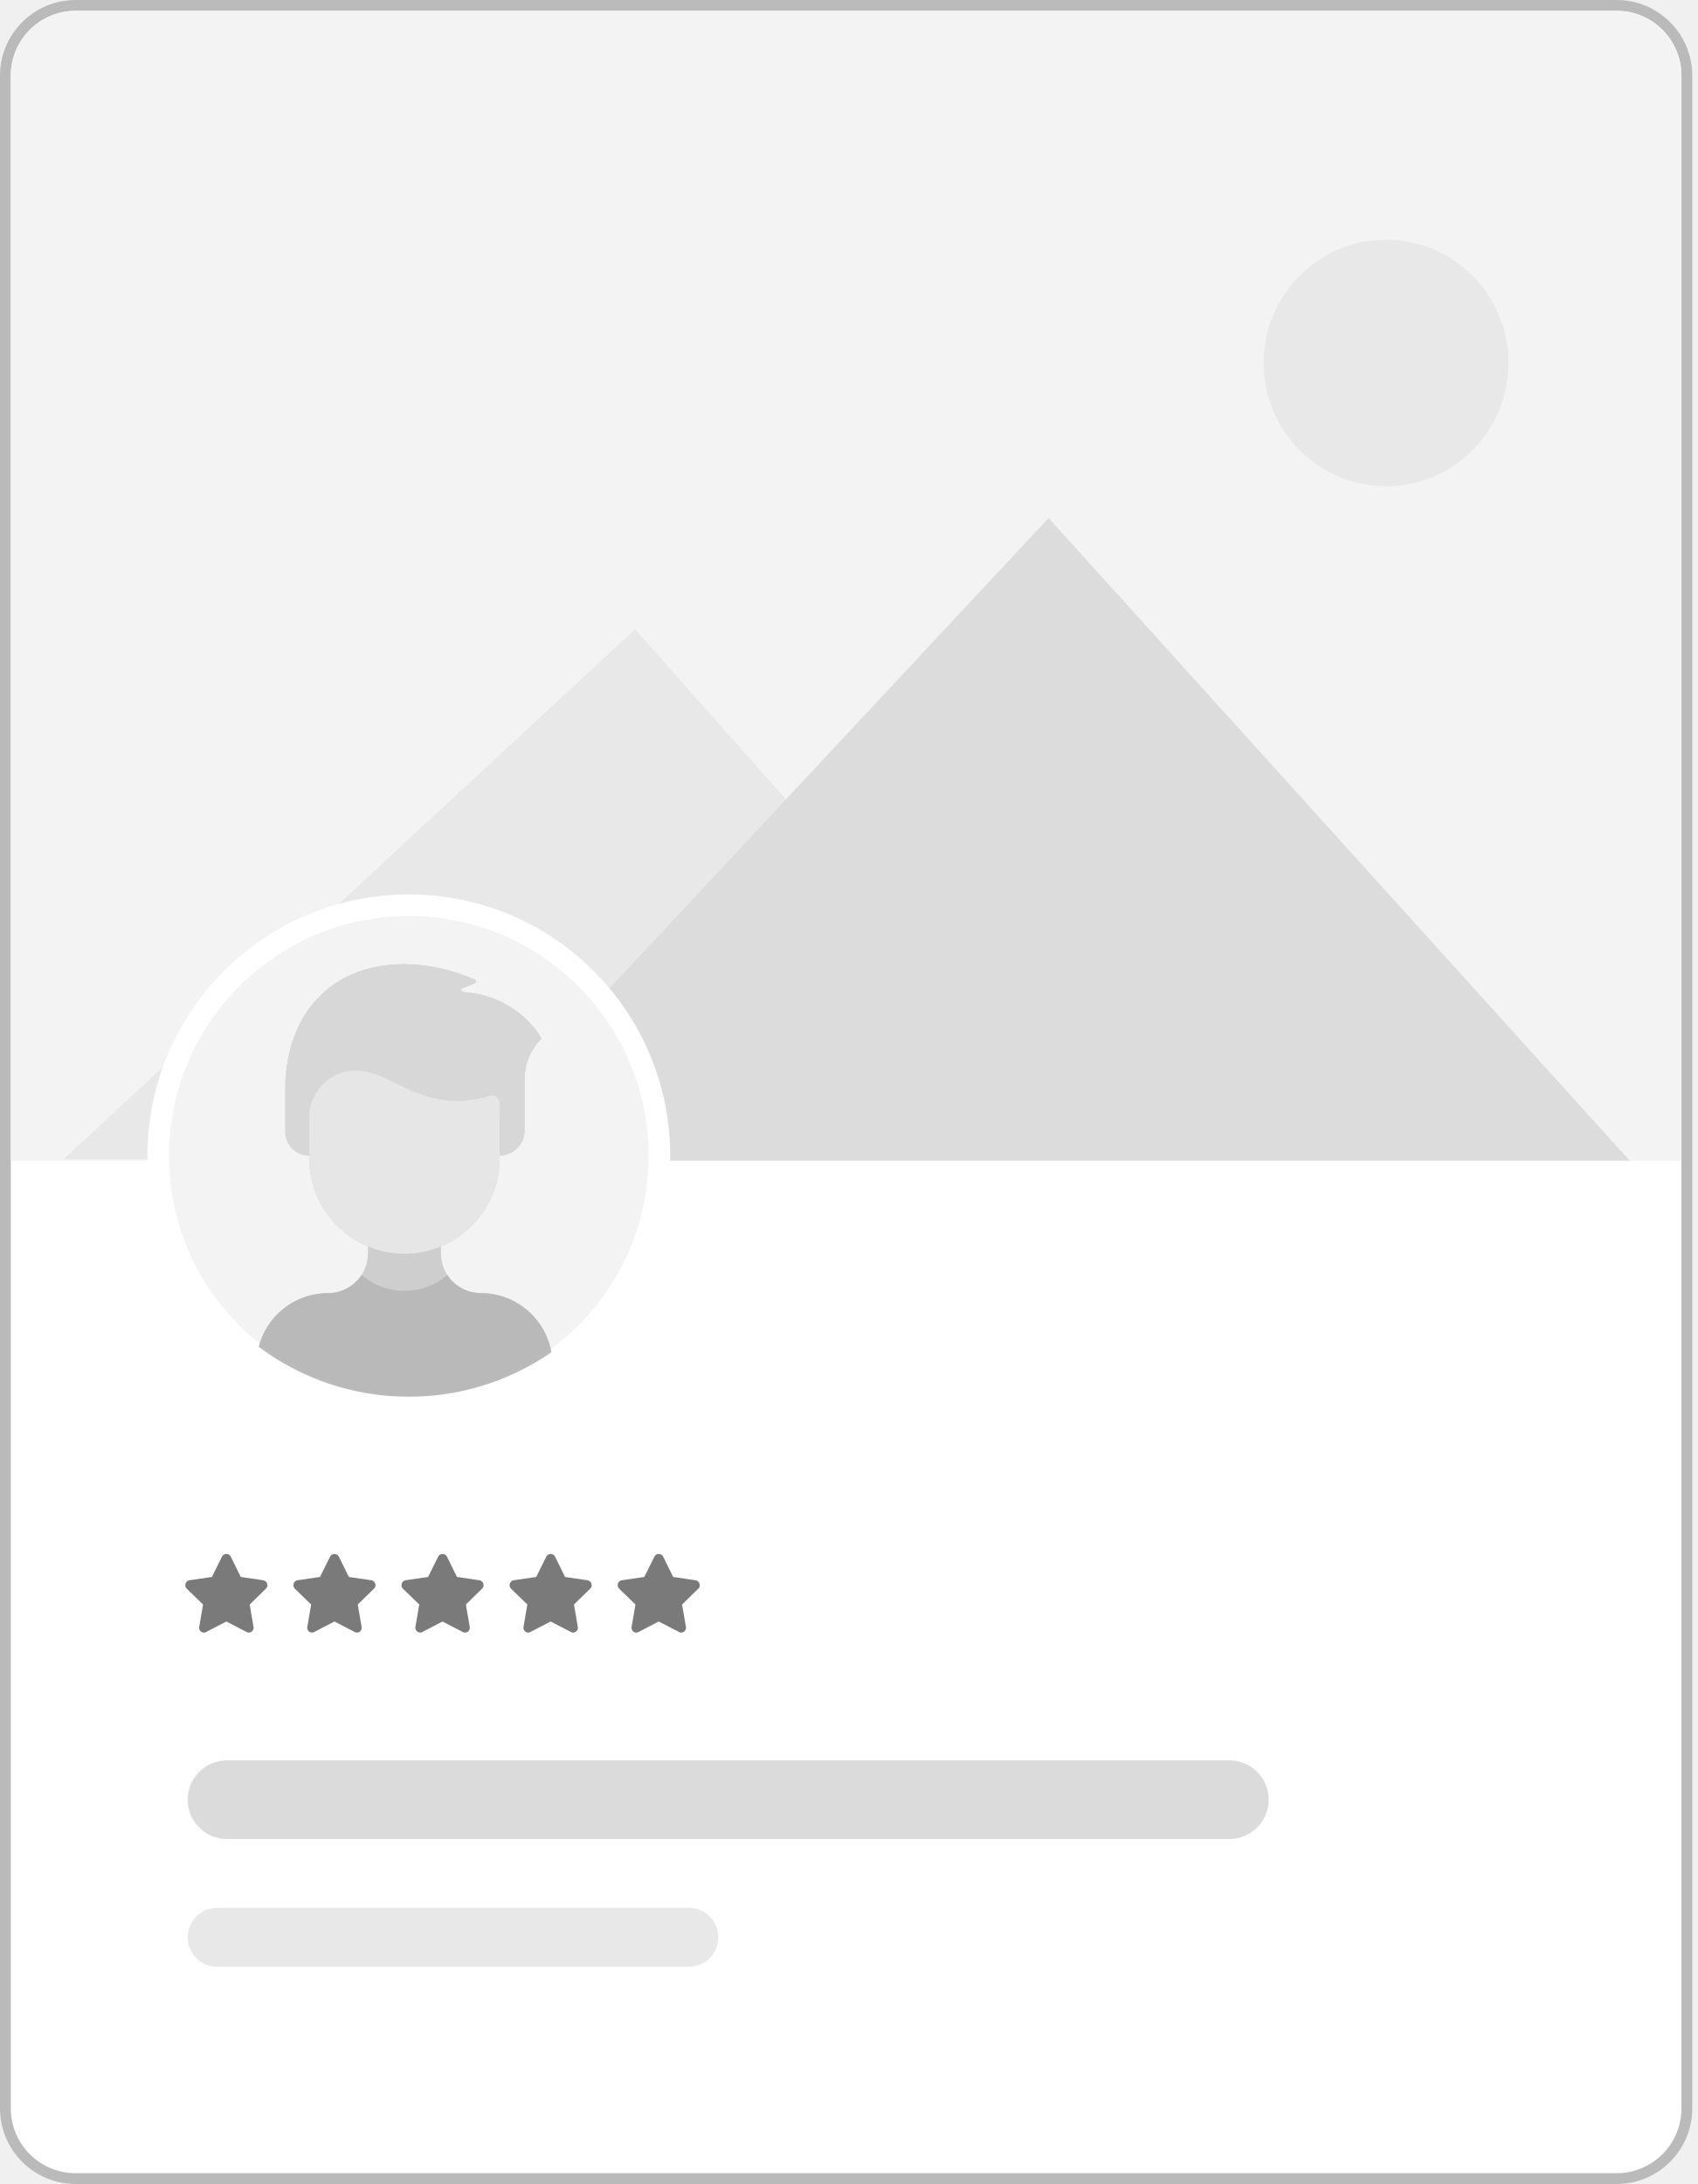
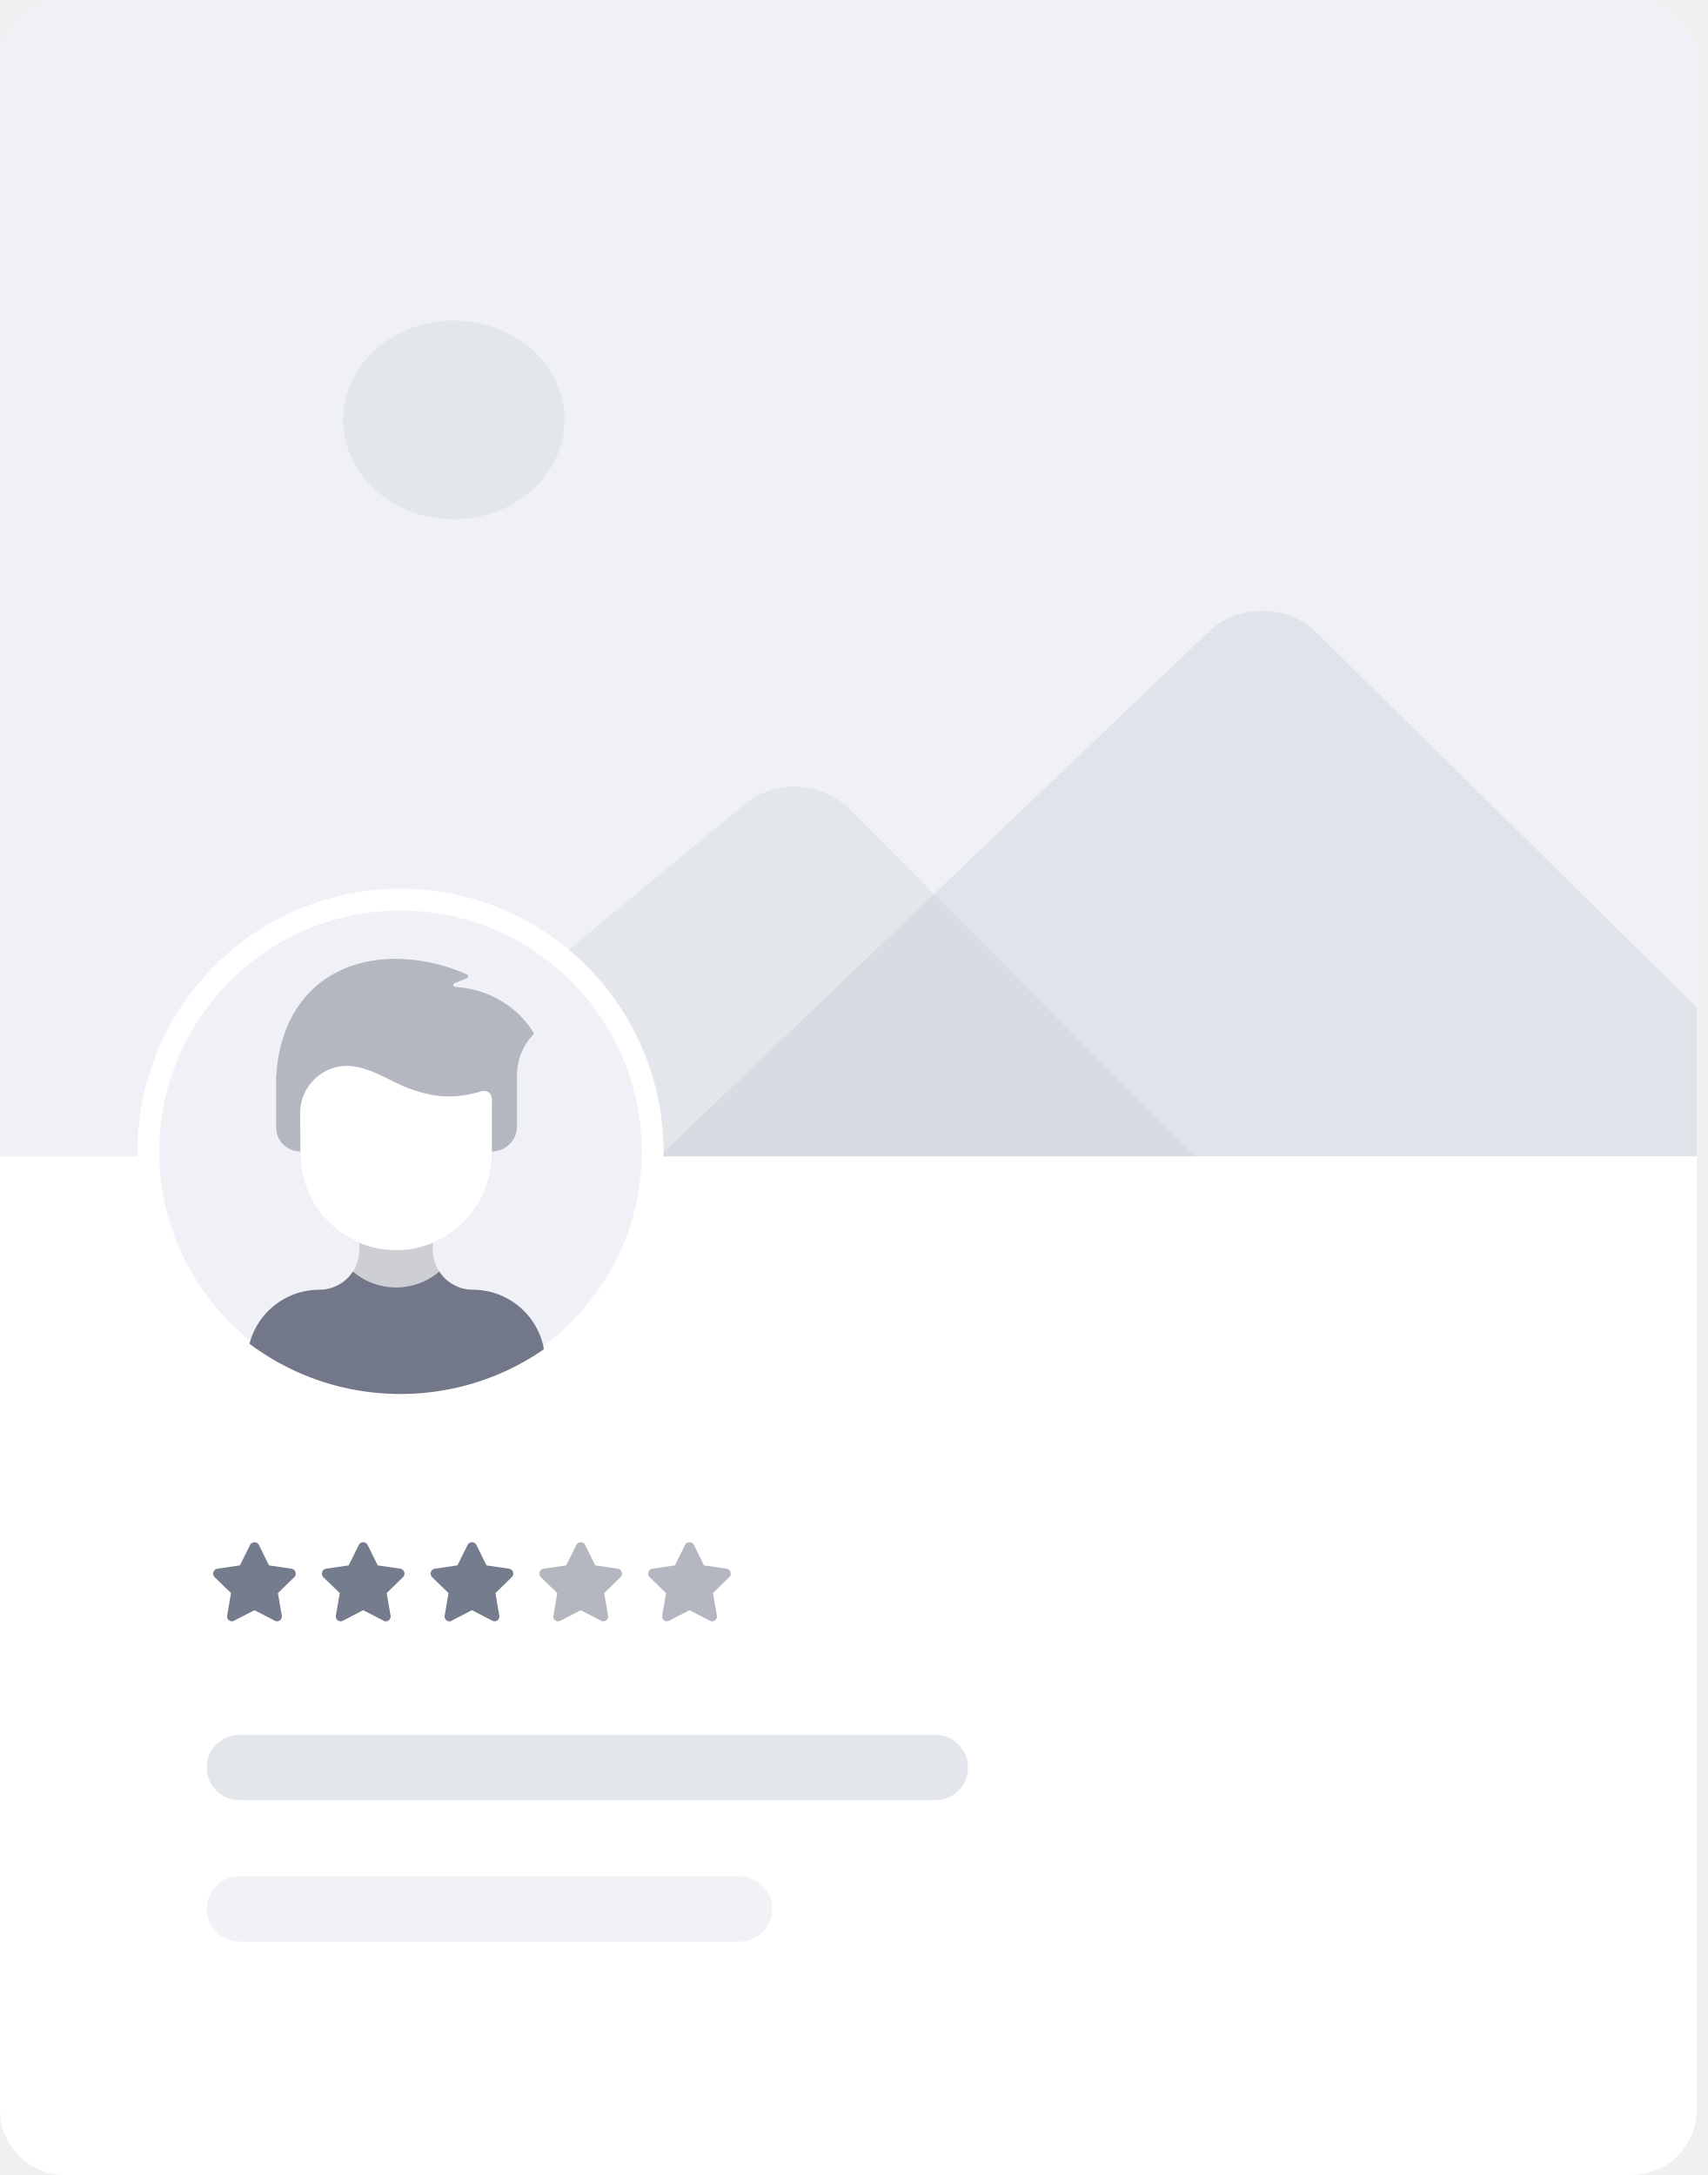
- <svg xmlns="http://www.w3.org/2000/svg" fill="none" height="202" viewBox="0 0 157 202" width="157">
-   <mask id="a" height="107" maskUnits="userSpaceOnUse" width="155" x="1" y="1">
-     <path clip-rule="evenodd" d="m1 7c0-3.314 2.686-6 6-6h142.545c3.314 0 6 2.686 6 6v100.364h-154.545z" fill="#f3f3f3" fill-rule="evenodd" />
+ <svg xmlns="http://www.w3.org/2000/svg" width="157" height="200" viewBox="0 0 157 200" fill="none">
+   <path d="M150.004 0H6.004C2.69 0 0.004 2.686 0.004 6V194C0.004 197.314 2.69 200 6.004 200H150.004C153.318 200 156.004 197.314 156.004 194V6C156.004 2.686 153.318 0 150.004 0Z" fill="white" />
+   <path opacity="0.5" fill-rule="evenodd" clip-rule="evenodd" d="M19.004 175.532C19.004 173.875 20.347 172.532 22.004 172.532H68.004C69.661 172.532 71.004 173.875 71.004 175.532C71.004 177.189 69.661 178.532 68.004 178.532H22.004C20.347 178.532 19.004 177.189 19.004 175.532Z" fill="#E3E6EB" />
+   <path d="M86.004 159.532H22.004C20.347 159.532 19.004 160.875 19.004 162.532C19.004 164.189 20.347 165.532 22.004 165.532H86.004C87.661 165.532 89.004 164.189 89.004 162.532C89.004 160.875 87.661 159.532 86.004 159.532Z" fill="#E3E6EB" />
+   <path d="M23.394 141.815C23.45 141.816 23.505 141.826 23.557 141.846C23.613 141.864 23.665 141.893 23.709 141.931C23.755 141.974 23.791 142.026 23.815 142.083L24.73 143.943L26.8 144.247C26.86 144.255 26.917 144.275 26.968 144.307C27.016 144.337 27.06 144.375 27.098 144.417C27.131 144.464 27.155 144.515 27.171 144.569C27.186 144.62 27.194 144.672 27.194 144.724C27.195 144.781 27.182 144.836 27.158 144.887C27.132 144.936 27.1 144.982 27.06 145.021L25.554 146.491L25.91 148.561C25.921 148.616 25.921 148.673 25.91 148.728C25.897 148.782 25.876 148.833 25.846 148.88C25.818 148.928 25.78 148.97 25.735 149.003C25.643 149.069 25.529 149.098 25.416 149.085C25.362 149.077 25.31 149.058 25.264 149.029L23.394 148.064L21.531 149.029C21.485 149.058 21.433 149.077 21.379 149.085C21.266 149.098 21.152 149.069 21.06 149.003C21.015 148.97 20.977 148.928 20.949 148.88C20.919 148.833 20.898 148.782 20.885 148.728C20.874 148.673 20.874 148.616 20.885 148.561L21.241 146.491L19.729 145.028C19.691 144.986 19.659 144.939 19.636 144.887C19.612 144.836 19.598 144.781 19.595 144.724C19.595 144.67 19.602 144.617 19.617 144.565C19.634 144.509 19.661 144.457 19.698 144.413C19.732 144.369 19.774 144.331 19.821 144.302C19.872 144.272 19.929 144.253 19.988 144.247L22.058 143.943L22.986 142.074C23.01 142.019 23.046 141.97 23.09 141.931C23.135 141.893 23.187 141.864 23.242 141.846C23.291 141.827 23.342 141.817 23.394 141.815V141.815Z" fill="#757C8E" />
+   <path d="M33.393 141.815C33.449 141.816 33.504 141.826 33.556 141.846C33.612 141.864 33.664 141.893 33.708 141.931C33.754 141.974 33.79 142.026 33.814 142.083L34.729 143.943L36.8 144.247C36.859 144.255 36.916 144.275 36.967 144.307C37.015 144.337 37.059 144.375 37.097 144.417C37.13 144.464 37.154 144.515 37.17 144.569C37.185 144.62 37.193 144.672 37.193 144.724C37.194 144.781 37.181 144.836 37.157 144.887C37.131 144.936 37.099 144.982 37.059 145.021L35.553 146.491L35.909 148.561C35.92 148.616 35.92 148.673 35.909 148.728C35.896 148.782 35.875 148.833 35.845 148.88C35.817 148.928 35.779 148.97 35.734 149.003C35.642 149.069 35.528 149.098 35.415 149.085C35.361 149.077 35.309 149.058 35.263 149.029L33.393 148.064L31.53 149.029C31.484 149.058 31.432 149.077 31.378 149.085C31.265 149.098 31.151 149.069 31.059 149.003C31.014 148.97 30.976 148.928 30.948 148.88C30.918 148.833 30.897 148.782 30.884 148.728C30.873 148.673 30.873 148.616 30.884 148.561L31.24 146.491L29.727 145.028C29.689 144.986 29.658 144.939 29.635 144.887C29.611 144.836 29.598 144.781 29.594 144.724C29.594 144.67 29.601 144.617 29.616 144.565C29.633 144.509 29.66 144.457 29.697 144.413C29.731 144.369 29.773 144.331 29.82 144.302C29.871 144.272 29.928 144.253 29.987 144.247L32.057 143.943L32.985 142.074C33.009 142.019 33.044 141.97 33.09 141.931C33.134 141.893 33.186 141.864 33.241 141.846C33.29 141.827 33.341 141.817 33.393 141.815V141.815Z" fill="#757C8E" />
+   <path d="M43.393 141.815C43.449 141.816 43.504 141.826 43.556 141.846C43.612 141.864 43.664 141.893 43.708 141.931C43.754 141.974 43.79 142.026 43.814 142.083L44.729 143.943L46.8 144.247C46.859 144.255 46.916 144.275 46.967 144.307C47.015 144.337 47.059 144.375 47.097 144.417C47.13 144.464 47.154 144.515 47.17 144.569C47.185 144.62 47.193 144.672 47.193 144.724C47.194 144.781 47.181 144.836 47.157 144.887C47.131 144.936 47.099 144.982 47.059 145.021L45.553 146.491L45.909 148.561C45.92 148.616 45.92 148.673 45.909 148.728C45.896 148.782 45.875 148.833 45.845 148.88C45.817 148.928 45.779 148.97 45.734 149.003C45.642 149.069 45.528 149.098 45.415 149.085C45.361 149.077 45.309 149.058 45.263 149.029L43.393 148.064L41.53 149.029C41.484 149.058 41.432 149.077 41.378 149.085C41.265 149.098 41.151 149.069 41.059 149.003C41.014 148.97 40.976 148.928 40.948 148.88C40.918 148.833 40.897 148.782 40.884 148.728C40.873 148.673 40.873 148.616 40.884 148.561L41.24 146.491L39.727 145.028C39.69 144.986 39.658 144.939 39.635 144.887C39.611 144.836 39.597 144.781 39.594 144.724C39.594 144.67 39.601 144.617 39.617 144.565C39.633 144.509 39.66 144.457 39.697 144.413C39.731 144.369 39.773 144.331 39.82 144.302C39.871 144.272 39.928 144.253 39.987 144.247L42.057 143.943L42.985 142.074C43.009 142.019 43.044 141.97 43.09 141.931C43.134 141.893 43.186 141.864 43.241 141.846C43.29 141.827 43.341 141.817 43.393 141.815V141.815Z" fill="#757C8E" />
+   <path d="M53.393 141.815C53.449 141.816 53.504 141.826 53.556 141.846C53.612 141.864 53.664 141.893 53.708 141.931C53.754 141.974 53.79 142.026 53.814 142.083L54.729 143.943L56.8 144.247C56.859 144.255 56.916 144.275 56.967 144.307C57.015 144.337 57.059 144.375 57.097 144.417C57.13 144.464 57.154 144.515 57.17 144.569C57.185 144.62 57.193 144.672 57.193 144.724C57.194 144.781 57.181 144.836 57.157 144.887C57.131 144.936 57.099 144.982 57.059 145.021L55.553 146.491L55.909 148.561C55.92 148.616 55.92 148.673 55.909 148.728C55.896 148.782 55.875 148.833 55.845 148.88C55.817 148.928 55.779 148.97 55.734 149.003C55.642 149.069 55.528 149.098 55.415 149.085C55.361 149.077 55.309 149.058 55.263 149.029L53.393 148.064L51.53 149.029C51.484 149.058 51.432 149.077 51.378 149.085C51.265 149.098 51.151 149.069 51.059 149.003C51.014 148.97 50.976 148.928 50.948 148.88C50.918 148.833 50.897 148.782 50.884 148.728C50.873 148.673 50.873 148.616 50.884 148.561L51.24 146.491L49.727 145.028C49.69 144.986 49.658 144.939 49.635 144.887C49.611 144.836 49.597 144.781 49.594 144.724C49.594 144.67 49.601 144.617 49.617 144.565C49.633 144.509 49.66 144.457 49.697 144.413C49.731 144.369 49.773 144.331 49.82 144.302C49.871 144.272 49.928 144.253 49.987 144.247L52.057 143.943L52.985 142.074C53.009 142.019 53.044 141.97 53.09 141.931C53.134 141.893 53.186 141.864 53.241 141.846C53.29 141.827 53.341 141.817 53.393 141.815V141.815Z" fill="#B4B7C0" />
+   <path d="M63.393 141.815C63.449 141.816 63.504 141.826 63.556 141.846C63.612 141.864 63.664 141.893 63.708 141.931C63.754 141.974 63.79 142.026 63.814 142.083L64.729 143.943L66.799 144.247C66.859 144.255 66.916 144.275 66.967 144.307C67.015 144.337 67.059 144.375 67.097 144.417C67.13 144.464 67.154 144.515 67.17 144.569C67.185 144.62 67.193 144.672 67.193 144.724C67.194 144.781 67.181 144.836 67.157 144.887C67.131 144.936 67.099 144.982 67.059 145.021L65.553 146.491L65.909 148.561C65.92 148.616 65.92 148.673 65.909 148.728C65.896 148.782 65.875 148.833 65.845 148.88C65.817 148.928 65.779 148.97 65.734 149.003C65.642 149.069 65.528 149.098 65.415 149.085C65.361 149.077 65.309 149.058 65.263 149.029L63.393 148.064L61.53 149.029C61.484 149.058 61.432 149.077 61.378 149.085C61.265 149.098 61.151 149.069 61.059 149.003C61.014 148.97 60.976 148.928 60.948 148.88C60.918 148.833 60.897 148.782 60.884 148.728C60.873 148.673 60.873 148.616 60.884 148.561L61.24 146.491L59.727 145.028C59.69 144.986 59.658 144.939 59.635 144.887C59.611 144.836 59.597 144.781 59.594 144.724C59.594 144.67 59.601 144.617 59.617 144.565C59.633 144.509 59.66 144.457 59.697 144.413C59.731 144.369 59.773 144.331 59.82 144.302C59.871 144.272 59.928 144.253 59.987 144.247L62.057 143.943L62.985 142.074C63.009 142.019 63.044 141.97 63.09 141.931C63.134 141.893 63.186 141.864 63.241 141.846C63.29 141.827 63.341 141.817 63.393 141.815V141.815Z" fill="#B4B7C0" />
+   <mask id="mask0" style="mask-type:alpha" maskUnits="userSpaceOnUse" x="0" y="0" width="157" height="107">
+     <path fill-rule="evenodd" clip-rule="evenodd" d="M0.004 6C0.004 2.686 2.69 0 6.004 0H150.004C153.318 0 156.004 2.686 156.004 6V106.364H0.004V6Z" fill="#EFF1F7" />
  </mask>
-   <mask id="b" height="48" maskUnits="userSpaceOnUse" width="48" x="14" y="82">
-     <path d="m61 106c0 12.803-10.379 23.182-23.182 23.182-12.803 0-23.182-10.379-23.182-23.182 0-12.803 10.379-23.182 23.182-23.182 12.803 0 23.182 10.379 23.182 23.182z" fill="#f3f3f3" />
+   <g mask="url(#mask0)">
+     <path fill-rule="evenodd" clip-rule="evenodd" d="M0.004 6C0.004 2.686 2.69 0 6.004 0H150.004C153.318 0 156.004 2.686 156.004 6V106.364H0.004V6Z" fill="#EFF1F7" />
+     <path fill-rule="evenodd" clip-rule="evenodd" d="M78.049 74.356C75.553 71.846 71.252 71.657 68.495 73.935L29.307 106.328H109.833L78.049 74.356Z" fill="#E3E6EB" />
+     <path opacity="0.3" fill-rule="evenodd" clip-rule="evenodd" d="M121.014 58.142C118.38 55.546 113.841 55.514 111.162 58.072L60.622 106.328H169.894L121.014 58.142Z" fill="#C0C3CB" />
+     <path fill-rule="evenodd" clip-rule="evenodd" d="M41.721 47.743C47.342 47.743 51.898 43.653 51.898 38.608C51.898 33.563 47.342 29.474 41.721 29.474C36.1 29.474 31.543 33.563 31.543 38.608C31.543 43.653 36.1 47.743 41.721 47.743Z" fill="#E3E6EB" />
+   </g>
+   <path d="M60.004 105.908C60.004 118.711 49.625 129.09 36.822 129.09C24.019 129.09 13.641 118.711 13.641 105.908C13.641 93.106 24.019 82.727 36.822 82.727C49.625 82.727 60.004 93.106 60.004 105.908Z" fill="#EFF1F7" stroke="white" stroke-width="2" />
+   <mask id="mask1" style="mask-type:alpha" maskUnits="userSpaceOnUse" x="13" y="81" width="48" height="48">
+     <path d="M60.004 105C60.004 117.803 49.625 128.182 36.822 128.182C24.019 128.182 13.641 117.803 13.641 105C13.641 92.198 24.019 81.818 36.822 81.818C49.625 81.818 60.004 92.198 60.004 105Z" fill="#EFF1F7" />
  </mask>
-   <path d="m149.545.5h-142.545c-3.59 0-6.5 2.91-6.5 6.5v188c0 3.59 2.91 6.5 6.5 6.5h142.545c3.59 0 6.5-2.91 6.5-6.5v-188c0-3.59-2.91-6.5-6.5-6.5z" fill="#fff" stroke="#bababa" />
-   <path clip-rule="evenodd" d="m17.362 179.182c0-1.506 1.221-2.727 2.727-2.727h43.636c1.506 0 2.727 1.221 2.727 2.727 0 1.507-1.221 2.728-2.727 2.728h-43.636c-1.506 0-2.727-1.221-2.727-2.728z" fill="#e8e8e8" fill-rule="evenodd" />
-   <path d="m113.726 162.818h-92.727c-2.008 0-3.636 1.628-3.636 3.637 0 2.008 1.628 3.636 3.636 3.636h92.727c2.008 0 3.636-1.628 3.636-3.636 0-2.009-1.628-3.637-3.636-3.637z" fill="#dcdbdc" />
-   <g fill="#7a7a7a">
-     <path d="m20.936 143.727c.056 0 .111.01.163.03.056.018.107.047.152.085.045.043.082.095.106.152l.915 1.86 2.07.304c.059.008.116.028.167.06.048.031.092.068.131.111.033.046.057.097.073.152.015.05.022.102.023.155.001.056-.012.112-.036.162-.025.05-.058.095-.097.134l-1.506 1.47.356 2.07c.011.055.011.112 0 .167-.013.054-.034.105-.064.152-.028.048-.066.09-.111.123-.092.066-.206.096-.319.082-.054-.008-.106-.027-.152-.056l-1.869-.965-1.863.965c-.046.029-.098.048-.152.056-.113.014-.227-.016-.319-.082-.045-.033-.083-.075-.111-.123-.03-.047-.051-.098-.064-.152-.011-.055-.011-.112 0-.167l.356-2.07-1.512-1.462c-.038-.043-.069-.09-.093-.142-.024-.051-.037-.106-.041-.162-0-.054.008-.108.023-.16.016-.056.044-.107.081-.152.034-.044.076-.081.123-.111.051-.03.108-.049.167-.055l2.07-.304.927-1.869c.024-.055.06-.104.105-.143.044-.038.096-.067.152-.085.049-.019.1-.029.152-.03z" />
-     <path d="m30.935 143.727c.056 0 .111.01.163.03.056.018.107.047.152.085.045.043.082.095.106.152l.915 1.86 2.07.304c.059.008.116.028.167.06.048.031.092.068.131.111.033.046.057.097.073.152.015.05.022.102.023.155.001.056-.012.112-.036.162-.025.05-.058.095-.097.134l-1.506 1.47.356 2.07c.011.055.011.112 0 .167-.013.054-.034.105-.064.152-.028.048-.066.09-.111.123-.092.066-.206.096-.319.082-.054-.008-.106-.027-.152-.056l-1.869-.965-1.863.965c-.046.029-.098.048-.152.056-.113.014-.227-.016-.319-.082-.045-.033-.083-.075-.111-.123-.03-.047-.051-.098-.064-.152-.011-.055-.011-.112 0-.167l.356-2.07-1.512-1.462c-.038-.043-.069-.09-.093-.142-.023-.051-.037-.106-.041-.162-0-.054.008-.108.023-.16.016-.056.044-.107.081-.152.034-.044.076-.081.123-.111.051-.03.108-.049.167-.055l2.07-.304.927-1.869c.024-.055.06-.104.105-.143.044-.038.096-.067.152-.085.049-.019.1-.029.152-.03z" />
-     <path d="m40.935 143.727c.056 0 .111.01.163.03.056.018.107.047.152.085.045.043.082.095.106.152l.915 1.86 2.07.304c.059.008.116.028.167.06.048.031.092.068.131.111.033.046.057.097.073.152.015.05.022.102.023.155.001.056-.012.112-.036.162-.025.05-.058.095-.097.134l-1.506 1.47.356 2.07c.011.055.011.112 0 .167-.013.054-.034.105-.064.152-.028.048-.066.09-.111.123-.092.066-.206.096-.319.082-.054-.008-.106-.027-.152-.056l-1.869-.965-1.863.965c-.046.029-.098.048-.152.056-.113.014-.227-.016-.319-.082-.045-.033-.083-.075-.111-.123-.03-.047-.051-.098-.064-.152-.011-.055-.011-.112 0-.167l.356-2.07-1.512-1.462c-.038-.043-.069-.09-.093-.142-.023-.051-.037-.106-.041-.162-0-.054.008-.108.023-.16.016-.056.044-.107.081-.152.034-.044.076-.081.123-.111.051-.03.108-.049.167-.055l2.07-.304.927-1.869c.024-.055.06-.104.105-.143.044-.038.096-.067.152-.085.049-.019.1-.029.152-.03z" />
-     <path d="m50.935 143.727c.056 0 .111.01.163.03.056.018.107.047.152.085.045.043.082.095.106.152l.915 1.86 2.07.304c.059.008.116.028.167.06.048.031.092.068.131.111.033.046.057.097.073.152.015.05.022.102.023.155.001.056-.012.112-.036.162-.025.05-.058.095-.097.134l-1.506 1.47.356 2.07c.011.055.011.112 0 .167-.013.054-.034.105-.064.152-.028.048-.066.09-.111.123-.092.066-.206.096-.319.082-.054-.008-.106-.027-.152-.056l-1.869-.965-1.863.965c-.046.029-.098.048-.152.056-.113.014-.227-.016-.319-.082-.045-.033-.083-.075-.111-.123-.03-.047-.051-.098-.064-.152-.011-.055-.011-.112 0-.167l.356-2.07-1.512-1.462c-.038-.043-.069-.09-.093-.142-.023-.051-.037-.106-.041-.162-0-.054.008-.108.023-.16.016-.056.044-.107.081-.152.034-.044.076-.081.123-.111.051-.03.108-.049.167-.055l2.07-.304.927-1.869c.024-.055.06-.104.105-.143.044-.038.096-.067.152-.085.049-.019.1-.029.152-.03z" />
-     <path d="m60.935 143.727c.056 0 .111.01.163.03.056.018.107.047.152.085.045.043.082.095.106.152l.915 1.86 2.07.304c.059.008.116.028.167.06.048.031.092.068.131.111.033.046.057.097.073.152.015.05.022.102.023.155.001.056-.012.112-.036.162-.025.05-.058.095-.097.134l-1.506 1.47.356 2.07c.011.055.011.112 0 .167-.013.054-.034.105-.064.152-.028.048-.066.09-.111.123-.092.066-.206.096-.319.082-.054-.008-.106-.027-.152-.056l-1.869-.965-1.863.965c-.046.029-.098.048-.152.056-.113.014-.227-.016-.319-.082-.045-.033-.083-.075-.111-.123-.03-.047-.051-.098-.064-.152-.011-.055-.011-.112 0-.167l.356-2.07-1.512-1.462c-.038-.043-.069-.09-.093-.142-.023-.051-.037-.106-.041-.162-0-.054.008-.108.023-.16.016-.056.044-.107.081-.152.034-.044.076-.081.123-.111.051-.03.108-.049.167-.055l2.07-.304.927-1.869c.024-.055.06-.104.105-.143.044-.038.096-.067.152-.085.049-.019.1-.029.152-.03z" />
-   </g>
-   <path clip-rule="evenodd" d="m1 7c0-3.314 2.686-6 6-6h142.545c3.314 0 6 2.686 6 6v100.364h-154.545z" fill="#f3f3f3" fill-rule="evenodd" />
-   <g clip-rule="evenodd" fill-rule="evenodd" mask="url(#a)">
-     <path d="m128.222 44.969c6.253 0 11.323-5.103 11.323-11.398 0-6.295-5.07-11.398-11.323-11.398-6.254 0-11.324 5.103-11.324 11.398 0 6.295 5.07 11.398 11.324 11.398z" fill="#e8e8e8" />
-     <path d="m58.75 58.193-52.879 49.032h96.331z" fill="#e8e8e8" />
-     <path d="m97 47.913-55.508 59.451h109.272z" fill="#dcdbdc" />
-   </g>
-   <path d="m61 106.908c0 12.803-10.379 23.182-23.182 23.182-12.803 0-23.182-10.379-23.182-23.182 0-12.802 10.379-23.181 23.182-23.181 12.803 0 23.182 10.379 23.182 23.181z" fill="#f3f3f3" stroke="#fff" stroke-width="2" />
-   <g mask="url(#b)">
-     <path d="m51.104 126.23v3.489c0 .393-.318.712-.711.712h-25.955c-.393 0-.711-.319-.711-.712v-3.489c0-3.662 2.968-6.628 6.63-6.629 1.294-.001 2.434-.666 3.09-1.676.659-1.013.591-1.894.591-2.605l.013-.033c-3.191-1.321-5.436-4.465-5.436-8.133v-.279c-1.267 0-2.222-1.001-2.222-2.181v-3.694c-.028-1.286.03-5.822 3.307-8.98 3.81-3.672 9.847-3.372 14.22-1.407.142.064.138.268-.006.327l-1.141.469c-.171.07-.134.322.049.341l.554.059c2.979.318 5.459 2.097 6.695 4.204.012.02.008.047-.009.065-.985 1.004-1.536 2.356-1.536 3.764v4.722c0 1.274-1.032 2.31-2.311 2.31v.279c0 3.668-2.244 6.812-5.436 8.133l.013.033c0 .691-.073 1.584.591 2.605.656 1.01 1.796 1.675 3.09 1.676 3.662.001 6.63 2.967 6.63 6.629z" fill="#cdcdcd" />
-     <path d="m50.074 96.014c.012.02.008.047-.009.065-.984 1.005-1.536 2.357-1.536 3.764v4.722c0 1.274-1.032 2.31-2.311 2.31 0-2.69.002-4.095.001-4.851-0-.477-.461-.82-.917-.679-1.433.44-3.105.668-4.861.286-3.091-.672-3.967-1.884-6.489-2.489-2.818-.675-5.373 1.483-5.356 4.244.005.907.02 2.041.022 3.489-1.267 0-2.222-1.001-2.222-2.181v-3.694c-.028-1.286.03-5.822 3.307-8.981 3.809-3.672 9.847-3.371 14.22-1.407.142.064.138.268-.006.327l-1.141.469c-.171.07-.135.322.049.341l.554.059c2.98.319 5.459 2.097 6.695 4.204z" fill="#d6d6d6" />
-     <path d="m45.301 101.345c.456-.14.917.202.917.679.001.782-.001 2.259-.001 5.13 0 3.668-2.244 6.812-5.436 8.133-5.77 2.395-12.164-1.86-12.164-8.133 0-1.622-.016-2.775-.022-3.768-.018-2.761 2.538-4.919 5.356-4.244 2.522.605 3.397 1.817 6.489 2.489 1.757.382 3.429.155 4.862-.286z" fill="#e7e6e7" />
-     <path d="m51.104 126.229v3.489c0 .393-.318.711-.711.711h-25.955c-.393 0-.711-.318-.711-.711v-3.489c0-3.662 2.968-6.627 6.63-6.629 1.294 0 2.434-.667 3.09-1.676 2.289 1.956 5.647 1.957 7.938 0 .656 1.009 1.796 1.676 3.09 1.676 3.661.002 6.63 2.967 6.63 6.629z" fill="#b7b7b7" />
+   <g mask="url(#mask1)">
+     <path d="M50.108 125.23V128.719C50.108 129.112 49.79 129.431 49.397 129.431H23.442C23.049 129.431 22.73 129.112 22.73 128.719V125.23C22.73 121.568 25.698 118.602 29.361 118.601C30.655 118.6 31.794 117.935 32.45 116.925C33.109 115.912 33.041 115.031 33.041 114.32L33.055 114.287C29.864 112.966 27.619 109.822 27.619 106.154V105.875C26.352 105.875 25.397 104.874 25.397 103.694V100C25.369 98.714 25.427 94.178 28.704 91.019C32.514 87.347 38.551 87.648 42.924 89.612C43.066 89.676 43.062 89.88 42.918 89.939L41.777 90.409C41.607 90.479 41.643 90.731 41.826 90.75L42.38 90.81C45.359 91.128 47.839 92.907 49.075 95.014C49.087 95.034 49.083 95.061 49.066 95.079C48.081 96.083 47.53 97.435 47.53 98.843V103.565C47.53 104.839 46.498 105.875 45.219 105.875V106.154C45.219 109.822 42.975 112.966 39.784 114.287L39.797 114.32C39.797 115.011 39.724 115.904 40.388 116.925C41.044 117.935 42.184 118.6 43.478 118.601C47.14 118.602 50.108 121.568 50.108 125.23Z" fill="#CDCFD5" />
+     <path d="M49.078 95.014C49.089 95.034 49.086 95.061 49.069 95.079C48.084 96.084 47.533 97.436 47.533 98.843V103.565C47.533 104.839 46.501 105.875 45.222 105.875C45.222 103.185 45.224 101.78 45.223 101.024C45.223 100.547 44.762 100.204 44.306 100.345C42.873 100.785 41.201 101.013 39.444 100.631C36.353 99.959 35.477 98.747 32.956 98.142C30.138 97.466 27.582 99.625 27.6 102.386C27.605 103.293 27.62 104.427 27.622 105.875C26.355 105.875 25.4 104.874 25.4 103.694V100C25.372 98.714 25.43 94.178 28.707 91.019C32.516 87.347 38.554 87.648 42.927 89.613C43.069 89.677 43.065 89.88 42.921 89.939L41.78 90.409C41.61 90.479 41.646 90.731 41.829 90.75L42.383 90.81C45.363 91.128 47.842 92.906 49.078 95.014Z" fill="#B4B7C0" />
+     <path d="M44.305 100.345C44.761 100.205 45.221 100.547 45.222 101.024C45.222 101.806 45.221 103.283 45.221 106.154C45.221 109.822 42.976 112.966 39.785 114.287C34.015 116.682 27.621 112.427 27.621 106.154C27.621 104.532 27.605 103.379 27.599 102.386C27.581 99.625 30.137 97.467 32.954 98.142C35.476 98.748 36.352 99.959 39.443 100.631C41.2 101.013 42.871 100.786 44.305 100.345Z" fill="white" />
+     <path d="M50.108 125.229V128.718C50.108 129.111 49.789 129.429 49.397 129.429H23.442C23.049 129.429 22.73 129.111 22.73 128.718V125.229C22.73 121.567 25.699 118.602 29.36 118.6C30.655 118.6 31.794 117.933 32.45 116.924C34.74 118.88 38.097 118.881 40.388 116.924C41.044 117.933 42.184 118.6 43.478 118.6C47.139 118.602 50.108 121.567 50.108 125.229Z" fill="#727889" />
  </g>
</svg>
